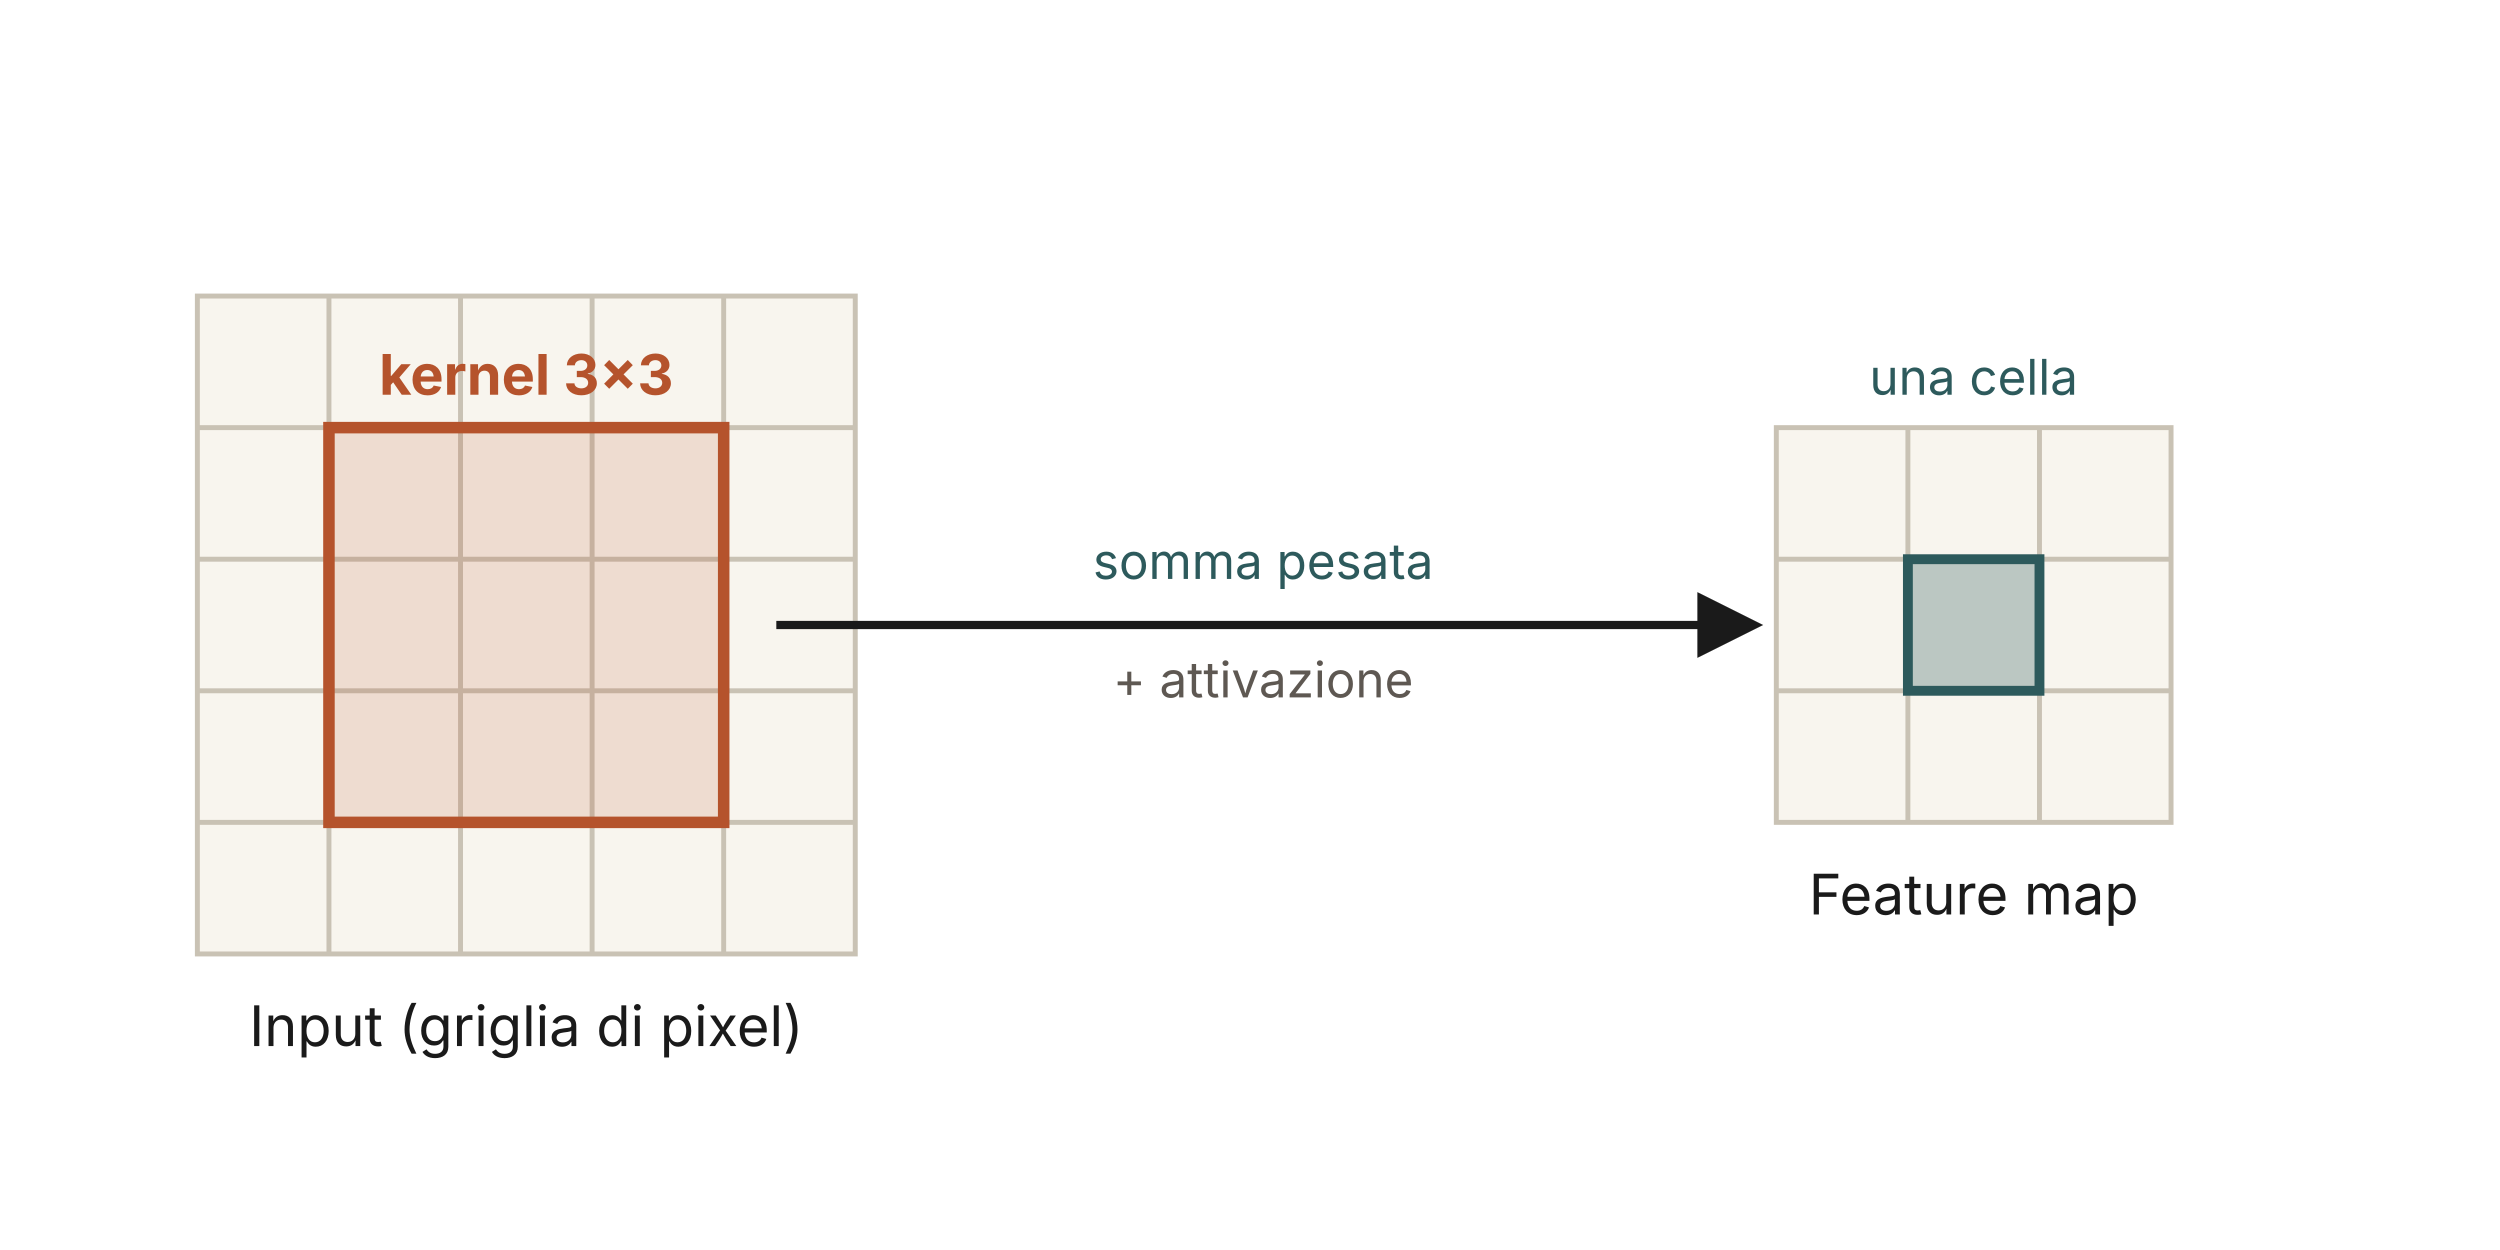
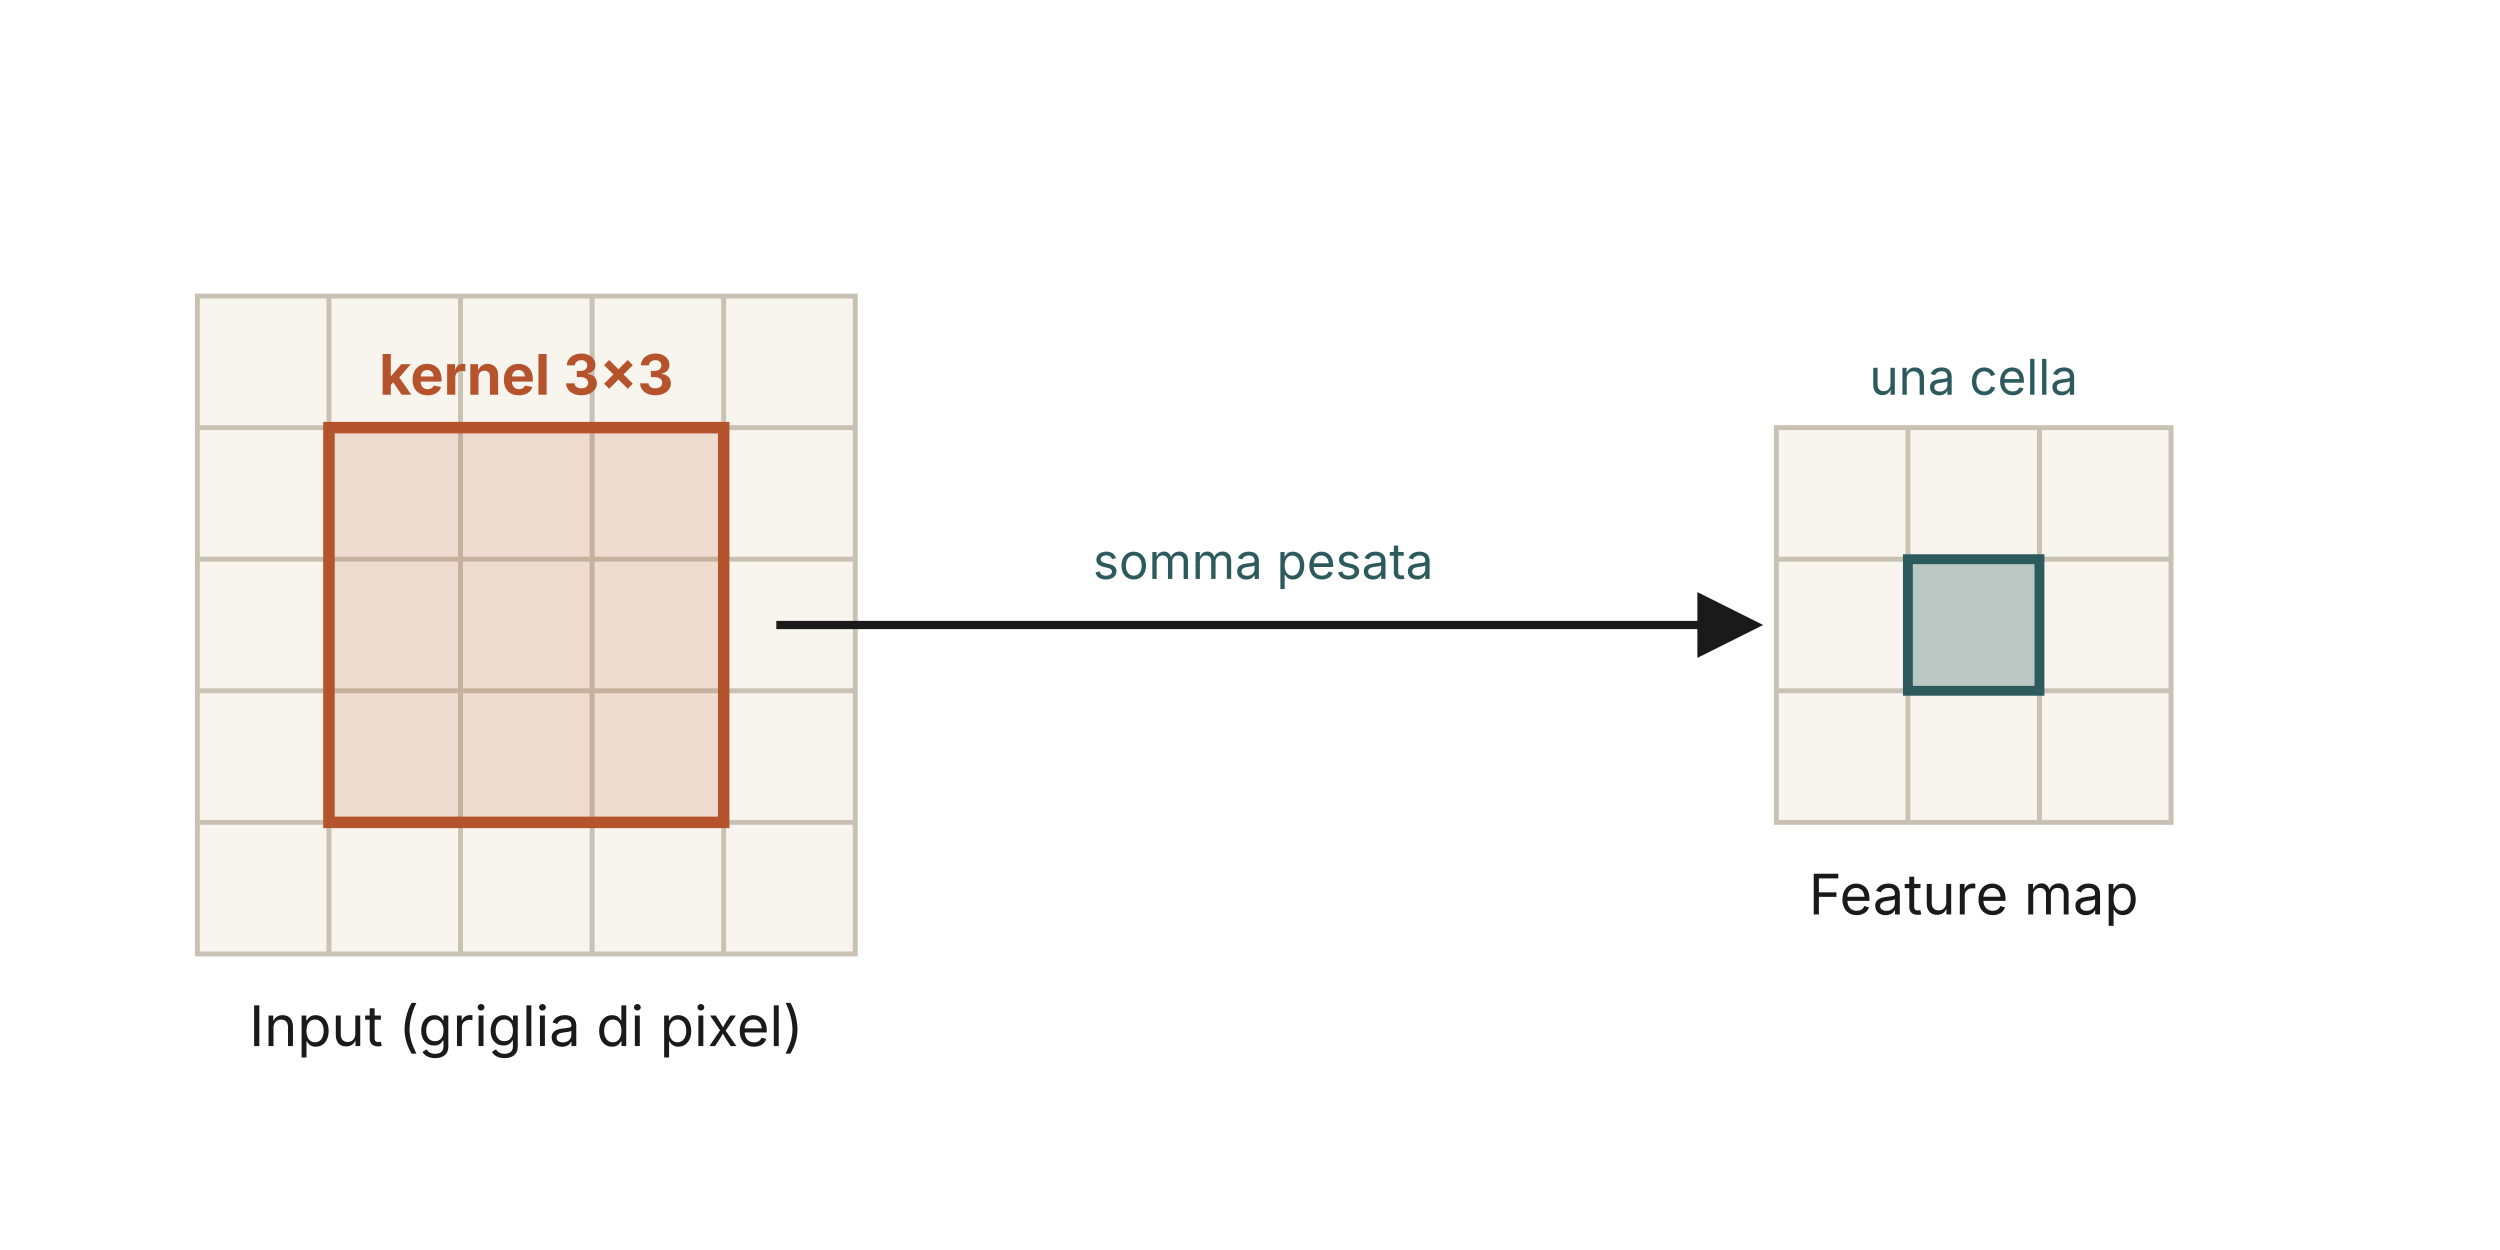
- <svg xmlns="http://www.w3.org/2000/svg" viewBox="0 0 760 380" role="img" aria-label="Un kernel 3x3 su una porzione di griglia di input, con una freccia verso la cella corrispondente della feature map">
+ <svg xmlns="http://www.w3.org/2000/svg" viewBox="0 0 760 380" role="img" aria-label="Un filtro 3x3 evidenziato su una porzione di una griglia di ingresso 5x5; una freccia collega la regione alla singola casella corrispondente della mappa dei risultati.">
  <defs>
    <marker id="cnn-arrow" viewBox="0 0 10 10" refX="8" refY="5" markerWidth="8" markerHeight="8" orient="auto-start-reverse">
      <path d="M0,0 L10,5 L0,10 z" fill="#1A1A1A" />
    </marker>
  </defs>
  <rect x="60" y="90" width="200" height="200" fill="#F8F5EE" stroke="#C9C2B4" stroke-width="1.5" />
  <line x1="100" y1="90" x2="100" y2="290" stroke="#C9C2B4" stroke-width="1.5" />
  <line x1="140" y1="90" x2="140" y2="290" stroke="#C9C2B4" stroke-width="1.5" />
  <line x1="180" y1="90" x2="180" y2="290" stroke="#C9C2B4" stroke-width="1.5" />
  <line x1="220" y1="90" x2="220" y2="290" stroke="#C9C2B4" stroke-width="1.5" />
  <line x1="60" y1="130" x2="260" y2="130" stroke="#C9C2B4" stroke-width="1.5" />
  <line x1="60" y1="170" x2="260" y2="170" stroke="#C9C2B4" stroke-width="1.5" />
  <line x1="60" y1="210" x2="260" y2="210" stroke="#C9C2B4" stroke-width="1.5" />
  <line x1="60" y1="250" x2="260" y2="250" stroke="#C9C2B4" stroke-width="1.5" />
  <rect x="100" y="130" width="120" height="120" fill="#B5532C" fill-opacity="0.16" stroke="#B5532C" stroke-width="3.5" />
  <text x="160" y="120" text-anchor="middle" font-family="Inter, Helvetica, Arial, sans-serif" font-size="17" font-weight="700" fill="#B5532C">kernel 3×3</text>
  <text x="160" y="318" text-anchor="middle" font-family="Inter, Helvetica, Arial, sans-serif" font-size="17" fill="#1A1A1A">Input (griglia di pixel)</text>
  <line x1="236" y1="190" x2="532" y2="190" stroke="#1A1A1A" stroke-width="2.5" marker-end="url(#cnn-arrow)" />
  <text x="384" y="176" text-anchor="middle" font-family="Inter, Helvetica, Arial, sans-serif" font-size="15" fill="#2D5A5C">somma pesata</text>
-   <text x="384" y="212" text-anchor="middle" font-family="Inter, Helvetica, Arial, sans-serif" font-size="15" fill="#5E5852">+ attivazione</text>
  <rect x="540" y="130" width="120" height="120" fill="#F8F5EE" stroke="#C9C2B4" stroke-width="1.5" />
  <line x1="580" y1="130" x2="580" y2="250" stroke="#C9C2B4" stroke-width="1.5" />
  <line x1="620" y1="130" x2="620" y2="250" stroke="#C9C2B4" stroke-width="1.5" />
  <line x1="540" y1="170" x2="660" y2="170" stroke="#C9C2B4" stroke-width="1.5" />
  <line x1="540" y1="210" x2="660" y2="210" stroke="#C9C2B4" stroke-width="1.5" />
  <rect x="580" y="170" width="40" height="40" fill="#2D5A5C" fill-opacity="0.30" stroke="#2D5A5C" stroke-width="3" />
  <text x="600" y="278" text-anchor="middle" font-family="Inter, Helvetica, Arial, sans-serif" font-size="17" fill="#1A1A1A">Feature map</text>
  <text x="600" y="120" text-anchor="middle" font-family="Inter, Helvetica, Arial, sans-serif" font-size="15" fill="#2D5A5C">una cella</text>
</svg>
